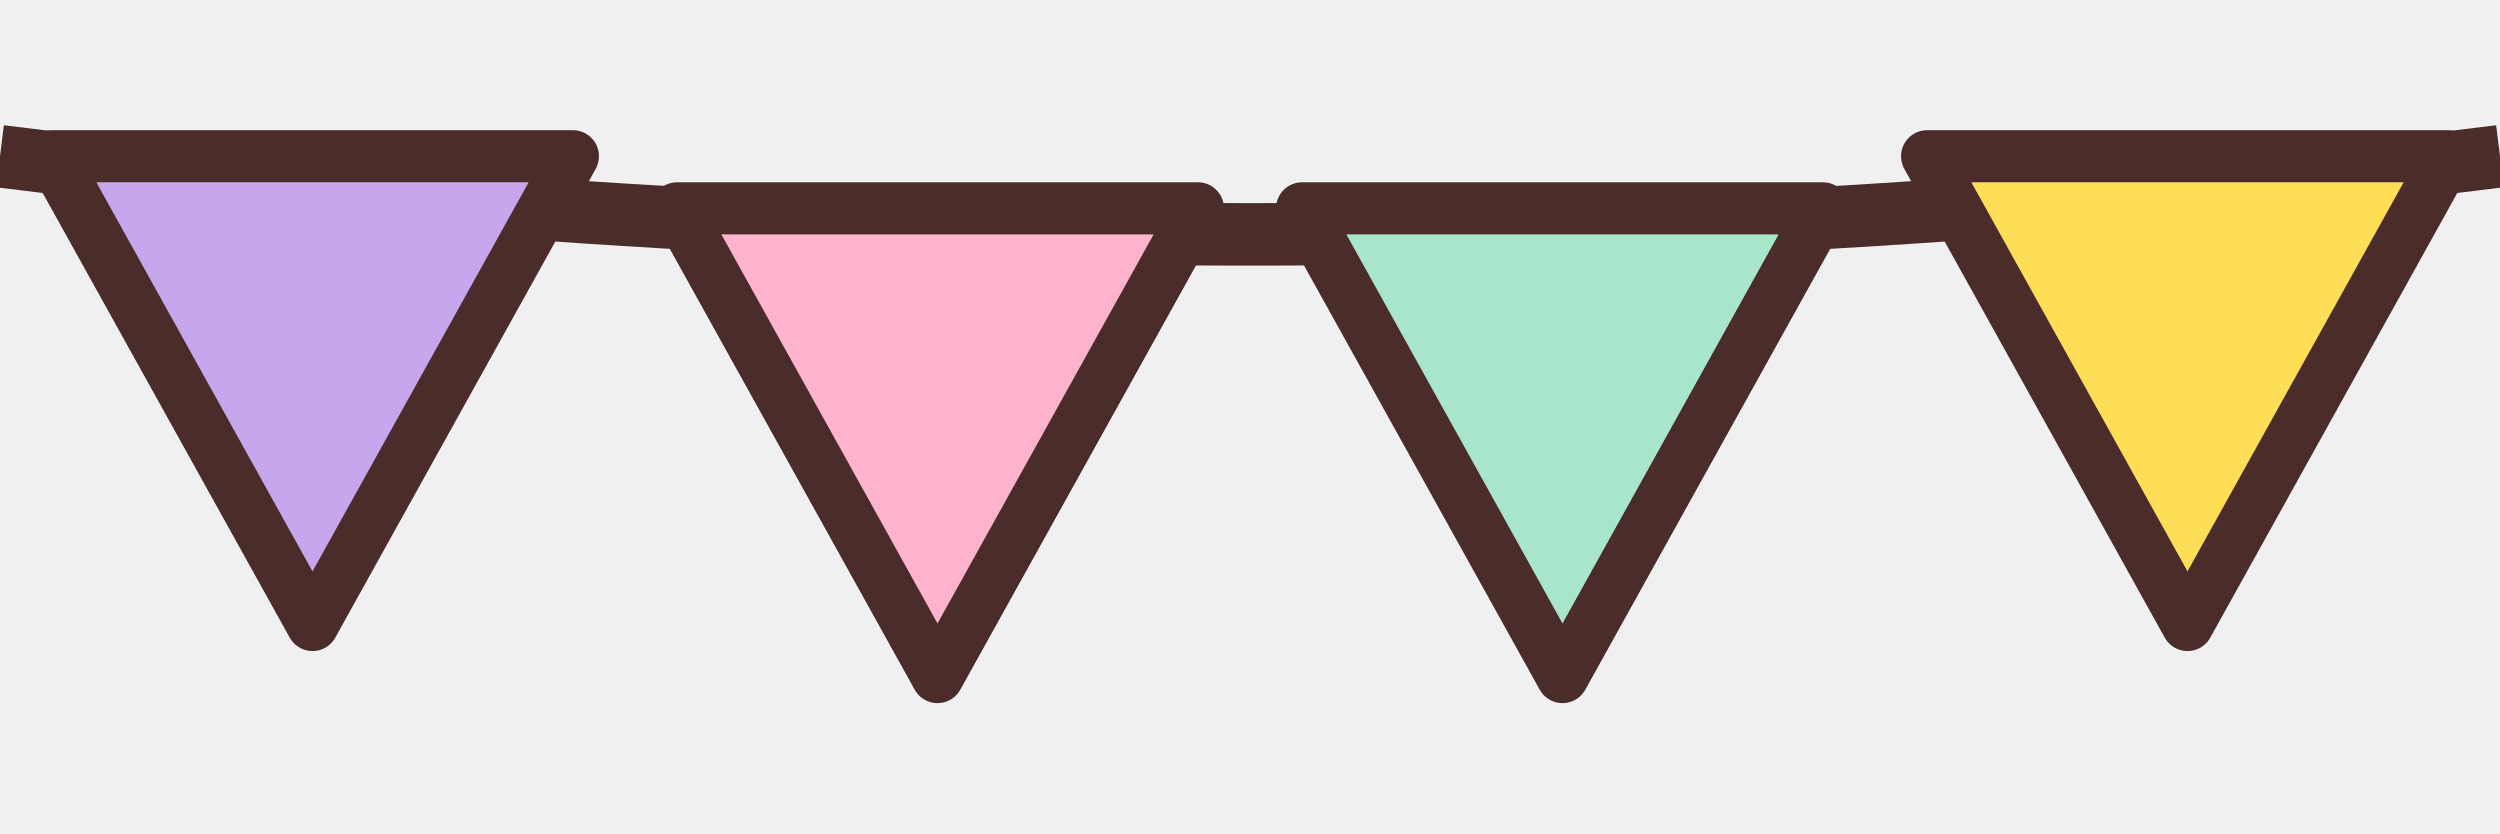
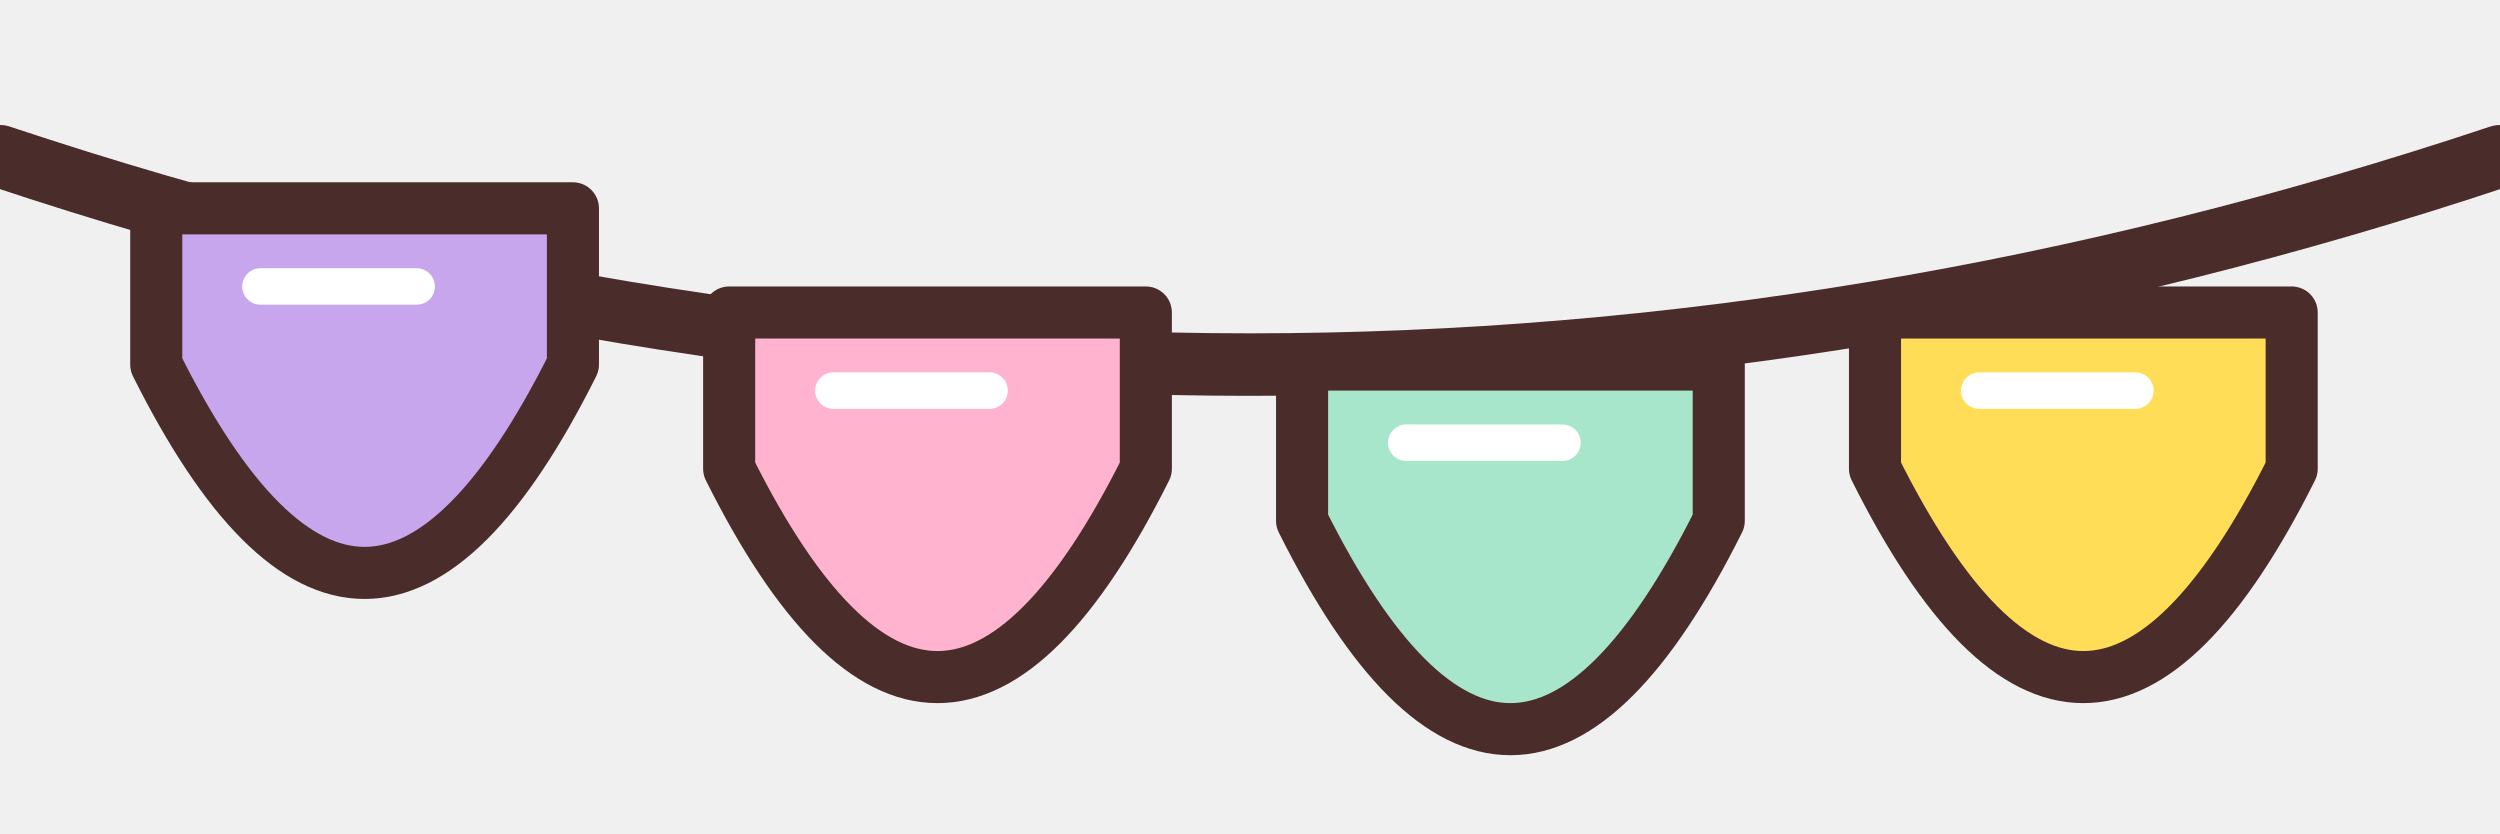
<svg xmlns="http://www.w3.org/2000/svg" viewBox="0 0 48 16">
-   <path d="M0 3q24 3 48 0" fill="none" stroke="#4a2c2a" stroke-width="1.2" />
-   <path d="M1 3h10l-5 9z" fill="#c7a6ee" stroke="#4a2c2a" stroke-width="1" stroke-linejoin="round" />
-   <path d="M13 4h10l-5 9z" fill="#ffb3cf" stroke="#4a2c2a" stroke-width="1" stroke-linejoin="round" />
-   <path d="M25 4h10l-5 9z" fill="#a8e6cb" stroke="#4a2c2a" stroke-width="1" stroke-linejoin="round" />
-   <path d="M37 3h10l-5 9z" fill="#ffdd57" stroke="#4a2c2a" stroke-width="1" stroke-linejoin="round" />
+   <path fill="none" stroke="#4a2c2a" stroke-linecap="round" stroke-linejoin="round" stroke-width="1.2" d="M0 3q24 8 48 0" />
+   <path fill="#c7a6ee" stroke="#4a2c2a" stroke-linecap="round" stroke-linejoin="round" d="M3 4h8v3q-4 8-8 0Z" />
+   <path fill="none" stroke="#fff" stroke-linecap="round" stroke-linejoin="round" stroke-width=".7" d="M5 5.5h3" />
+   <path fill="#ffb3cf" stroke="#4a2c2a" stroke-linecap="round" stroke-linejoin="round" d="M14 6h8v3q-4 8-8 0Z" />
+   <path fill="none" stroke="#fff" stroke-linecap="round" stroke-linejoin="round" stroke-width=".7" d="M16 7.5h3" />
+   <path fill="#a8e6cb" stroke="#4a2c2a" stroke-linecap="round" stroke-linejoin="round" d="M25 7h8v3q-4 8-8 0Z" />
+   <path fill="none" stroke="#fff" stroke-linecap="round" stroke-linejoin="round" stroke-width=".7" d="M27 8.5h3" />
+   <path fill="#ffdd57" stroke="#4a2c2a" stroke-linecap="round" stroke-linejoin="round" d="M36 6h8v3q-4 8-8 0Z" />
+   <path fill="none" stroke="#fff" stroke-linecap="round" stroke-linejoin="round" stroke-width=".7" d="M38 7.5h3" />
</svg>
